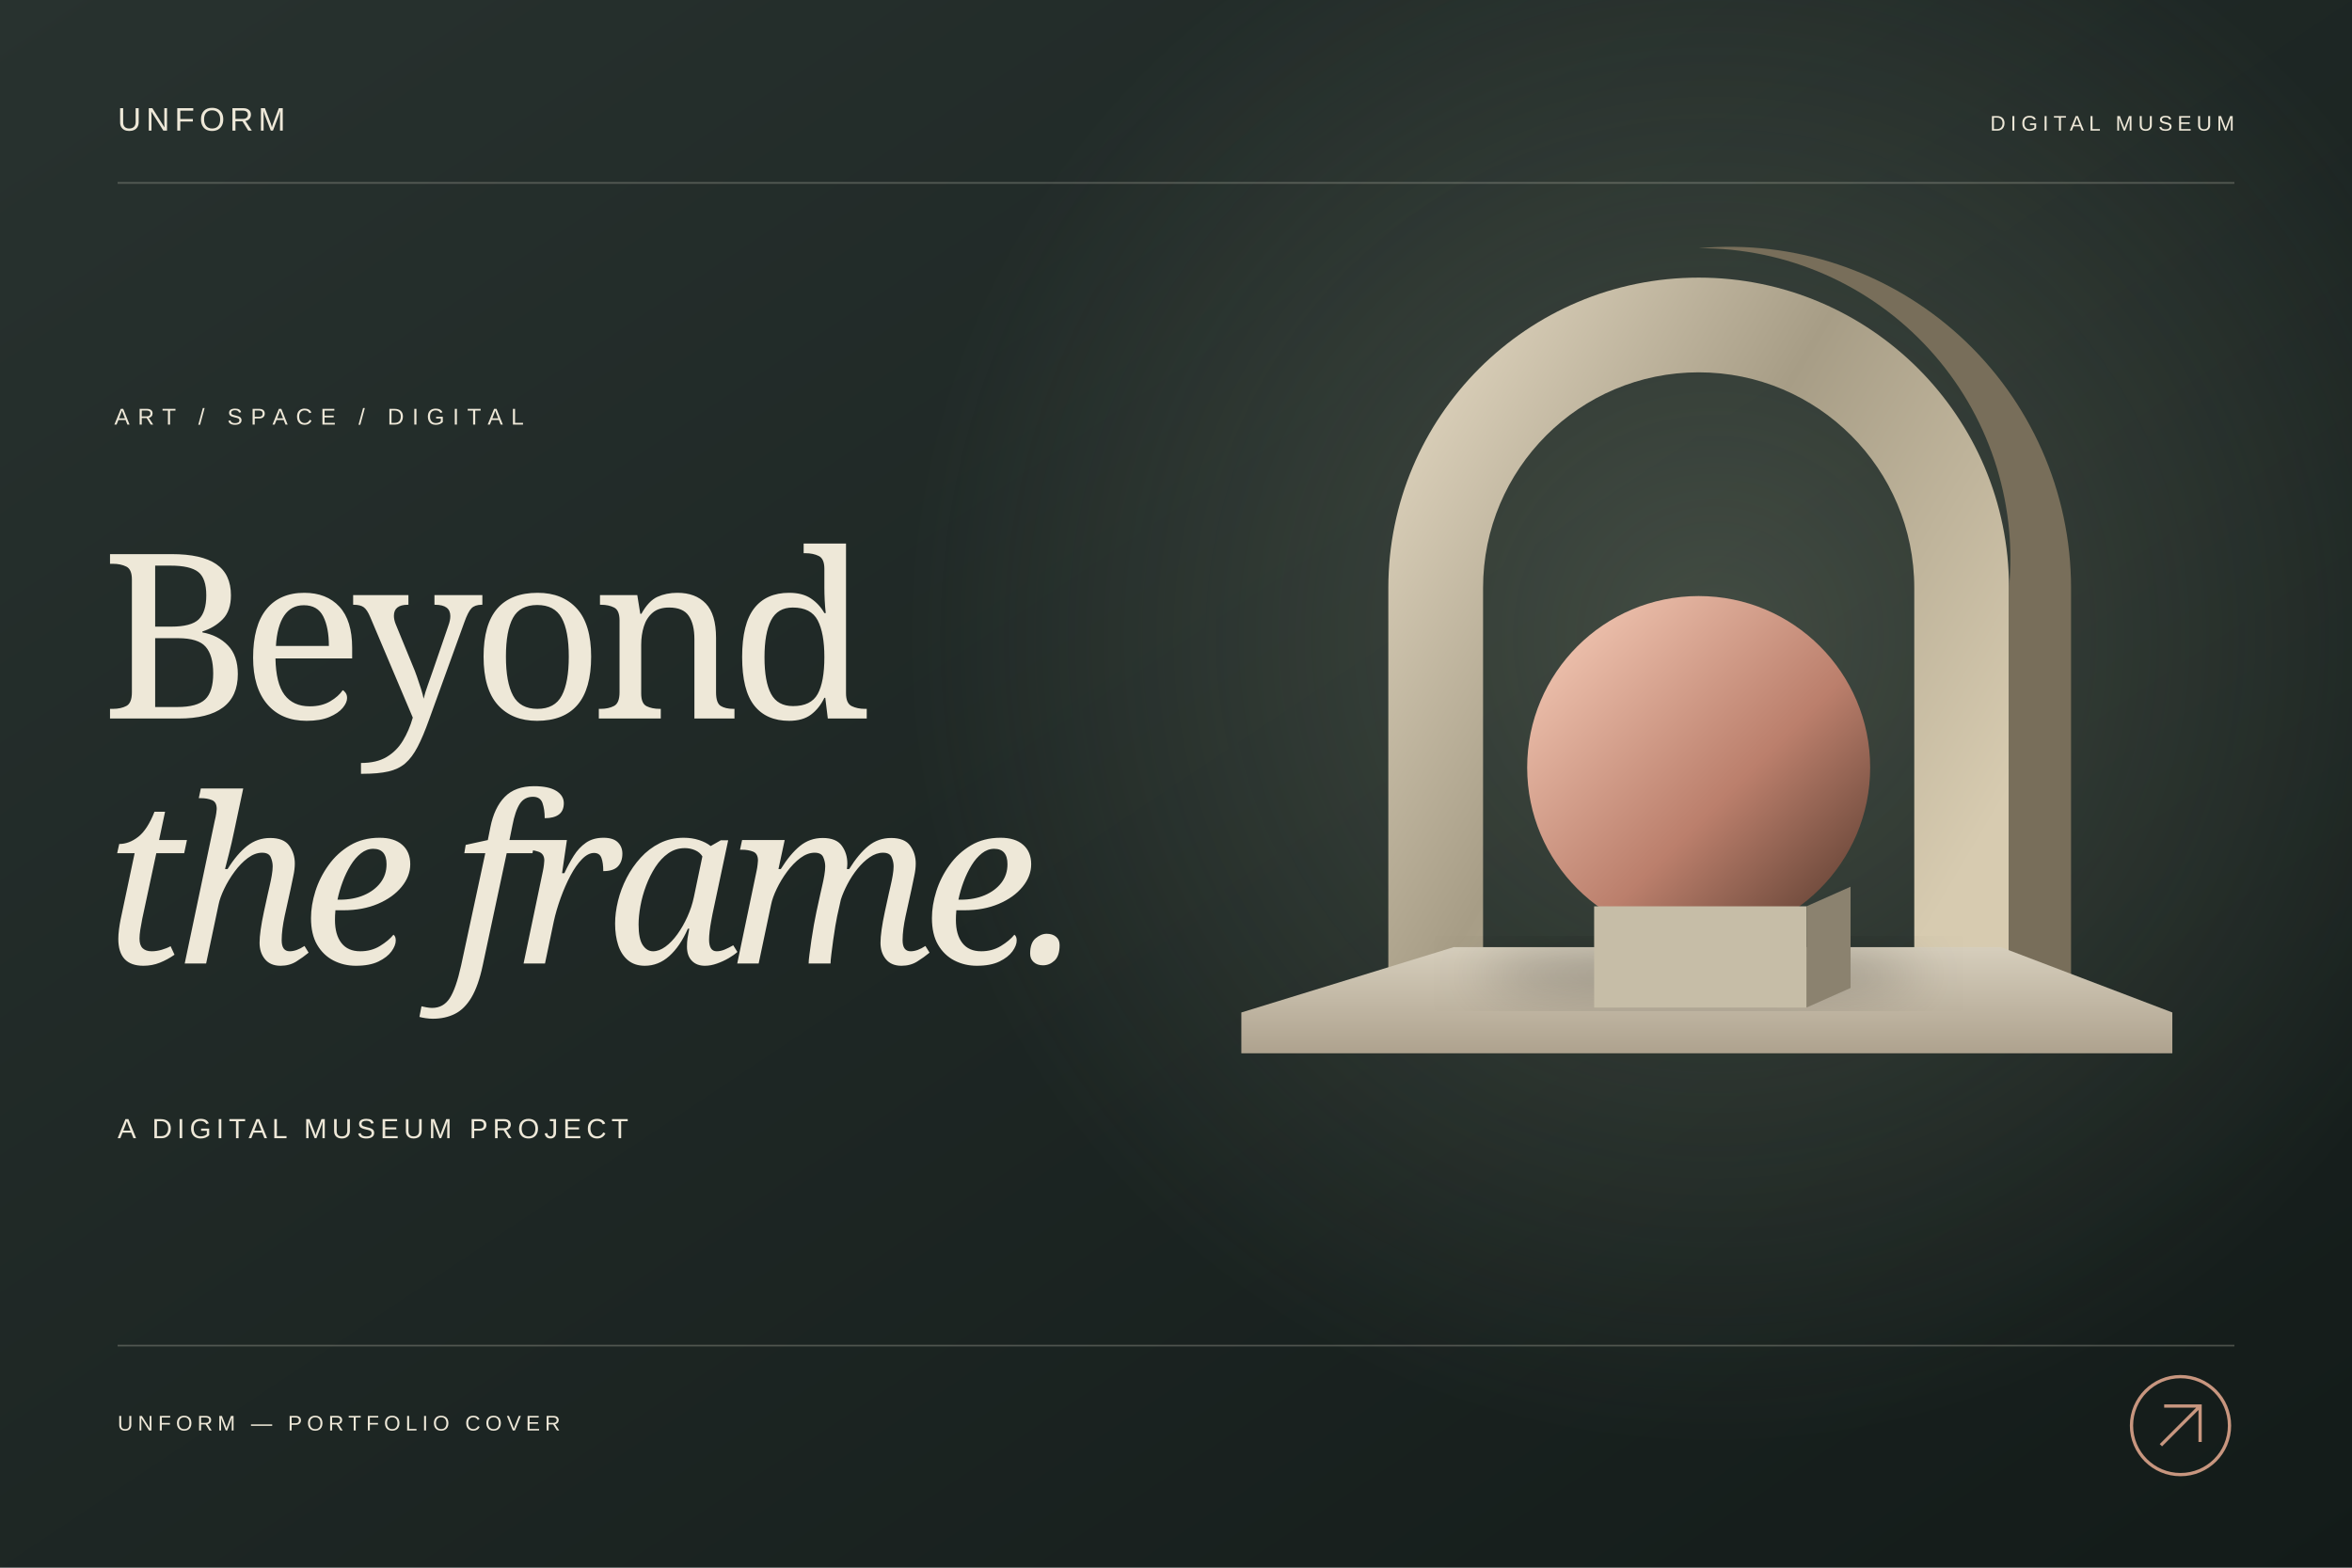
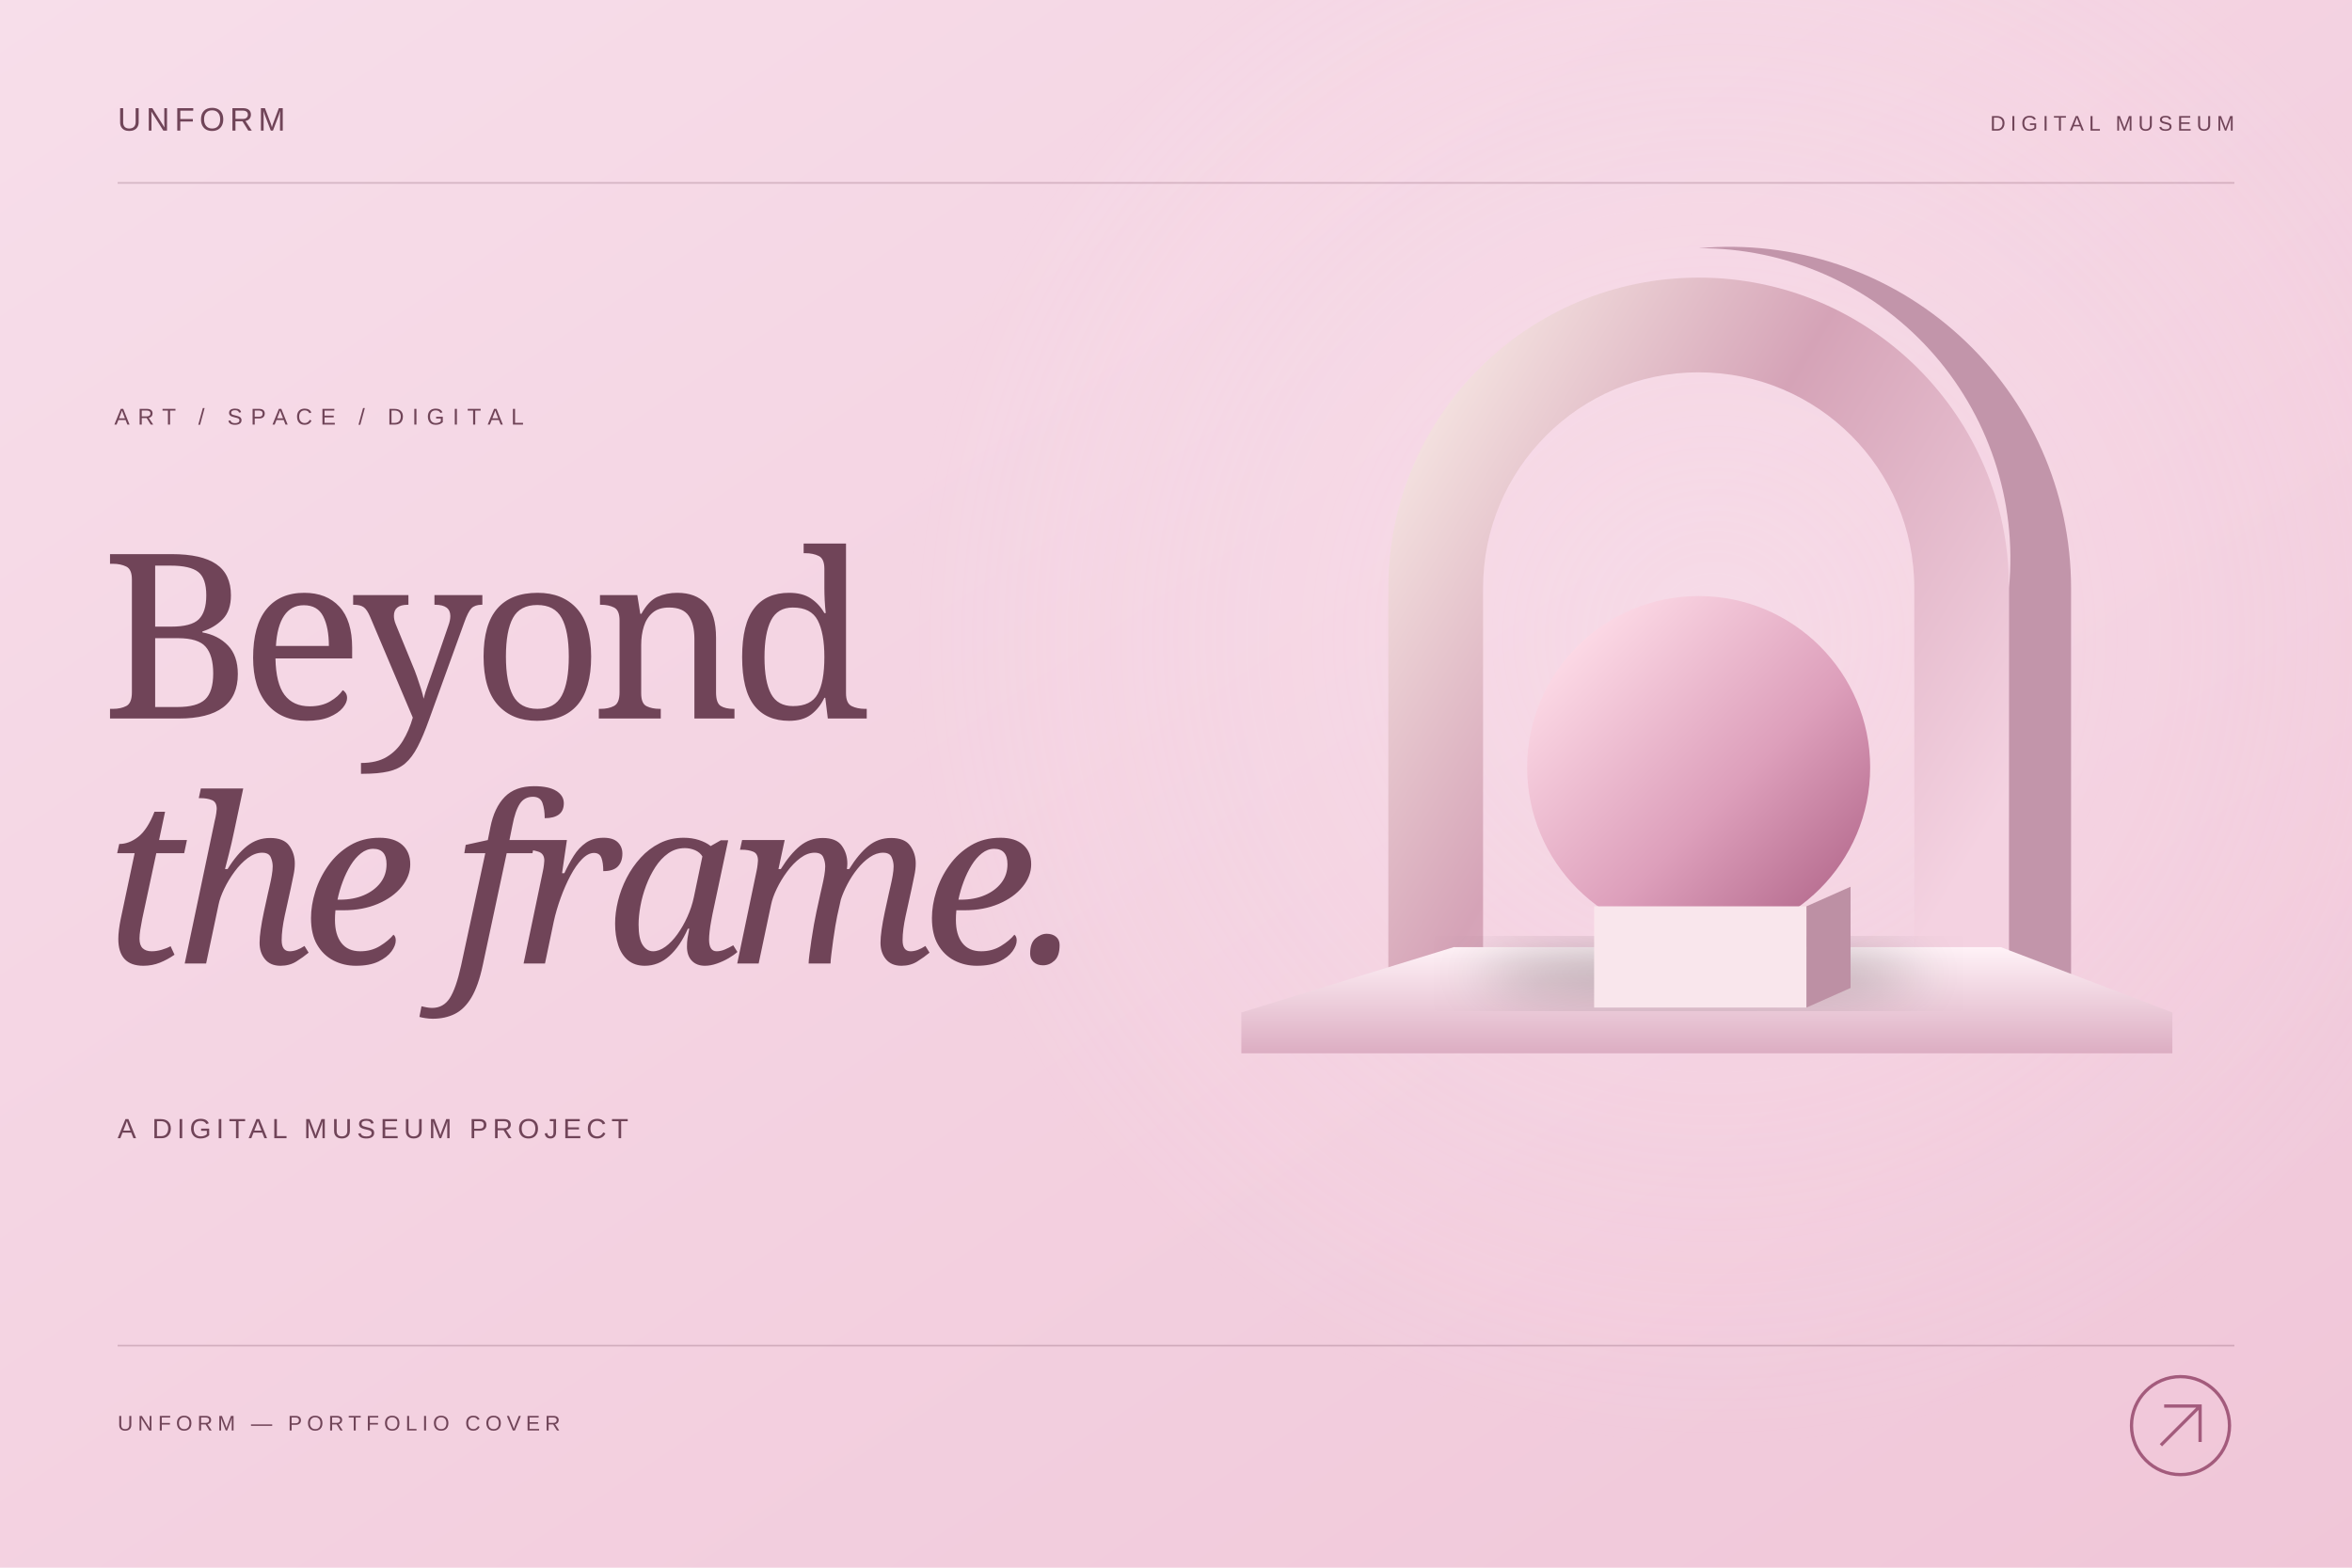
<svg xmlns="http://www.w3.org/2000/svg" width="1440" height="960" viewBox="0 0 1440 960" role="img" aria-labelledby="title desc">
  <defs>
    <linearGradient id="wall" x2="1" y2="1">
-       <stop stop-color="#28322f" />
-       <stop offset="1" stop-color="#131b19" />
+       <stop stop-color="#f7deea" />
+       <stop offset="1" stop-color="#f0c6d8" />
    </linearGradient>
    <linearGradient id="arch" x2="1" y2=".7">
-       <stop stop-color="#eadfc9" />
-       <stop offset=".5" stop-color="#a79d86" />
-       <stop offset="1" stop-color="#d7cbb0" />
+       <stop stop-color="#fff8ee" />
+       <stop offset=".5" stop-color="#d5a3b7" />
+       <stop offset="1" stop-color="#f4d2e1" />
    </linearGradient>
    <linearGradient id="sphere" x1=".1" y1=".1" x2=".9" y2=".9">
-       <stop stop-color="#efc3af" />
-       <stop offset=".6" stop-color="#bb7f6c" />
-       <stop offset="1" stop-color="#694638" />
+       <stop stop-color="#ffdee9" />
+       <stop offset=".6" stop-color="#dd9fbb" />
+       <stop offset="1" stop-color="#b56b8e" />
    </linearGradient>
    <linearGradient id="floor" x2="0" y2="1">
-       <stop stop-color="#d6cebc" />
-       <stop offset="1" stop-color="#aea28e" />
+       <stop stop-color="#fff2f7" />
+       <stop offset="1" stop-color="#dcadc2" />
    </linearGradient>
    <radialGradient id="light">
-       <stop stop-color="#9ba58d" stop-opacity=".3" />
-       <stop offset="1" stop-color="#9ba58d" stop-opacity="0" />
+       <stop stop-color="#fff1f8" stop-opacity=".3" />
+       <stop offset="1" stop-color="#fff1f8" stop-opacity="0" />
    </radialGradient>
    <filter id="shadow">
      <feGaussianBlur stdDeviation="18" />
    </filter>
  </defs>
  <path fill="url(#wall)" d="M0 0h1440v960H0z" />
  <circle cx="1050" cy="390" r="500" fill="url(#light)" />
-   <g fill="#eee8d8" font-family="Arial, sans-serif">
+   <g fill="#704458" font-family="Arial, sans-serif">
    <text x="72" y="80" font-size="20" letter-spacing="3">UNFORM</text>
    <text x="1368" y="80" font-size="13" letter-spacing="3" text-anchor="end">DIGITAL MUSEUM</text>
  </g>
-   <path d="M72 112h1296" stroke="#eee8d8" stroke-opacity=".25" />
+   <path d="M72 112h1296" stroke="#704458" stroke-opacity=".25" />
  <g transform="translate(850 170)">
    <path d="M0 450V190a190 190 0 0 1 380 0v260h-58V190a132 132 0 0 0-264 0v260Z" fill="url(#arch)" />
-     <path d="M380 450h38V190A209 209 0 0 0 190-18 190 190 0 0 1 380 190Z" fill="#786e5a" />
+     <path d="M380 450h38V190A209 209 0 0 0 190-18 190 190 0 0 1 380 190Z" fill="#c295aa" />
    <path d="m-90 450 130-40h335l105 40v25H-90Z" fill="url(#floor)" />
    <ellipse cx="190" cy="426" rx="135" ry="19" fill="#000" opacity=".25" filter="url(#shadow)" />
    <circle cx="190" cy="300" r="105" fill="url(#sphere)" />
-     <path d="M126 385h130v62H126Z" fill="#c6bda7" />
-     <path d="M256 385l27-12v62l-27 12Z" fill="#8b826f" />
+     <path d="M126 385h130v62H126Z" fill="#f9e6ec" />
+     <path d="M256 385l27-12v62l-27 12Z" fill="#bd90a4" />
  </g>
-   <g fill="#eee8d8">
+   <g fill="#704458">
    <text x="70" y="260" font-family="Arial, sans-serif" font-size="14" letter-spacing="5">ART / SPACE / DIGITAL</text>
    <text x="62" y="440" font-family="Georgia, serif" font-size="141" letter-spacing="-7">Beyond</text>
    <text x="62" y="590" font-family="Georgia, serif" font-style="italic" font-size="141" letter-spacing="-7">the frame.</text>
    <text x="72" y="697" font-family="Arial, sans-serif" font-size="17" letter-spacing="3">A DIGITAL MUSEUM PROJECT</text>
  </g>
-   <path d="M72 824h1296" stroke="#eee8d8" stroke-opacity=".25" />
-   <text x="72" y="876" fill="#eee8d8" font-family="Arial, sans-serif" font-size="13" letter-spacing="3">UNFORM — PORTFOLIO COVER</text>
-   <g fill="none" stroke="#c8967f" stroke-width="2">
+   <path d="M72 824h1296" stroke="#704458" stroke-opacity=".25" />
+   <text x="72" y="876" fill="#704458" font-family="Arial, sans-serif" font-size="13" letter-spacing="3">UNFORM — PORTFOLIO COVER</text>
+   <g fill="none" stroke="#a35b7c" stroke-width="2">
    <circle cx="1335" cy="873" r="30" />
    <path d="M1323 885l24-24m-22 0h22v22" />
  </g>
</svg>
